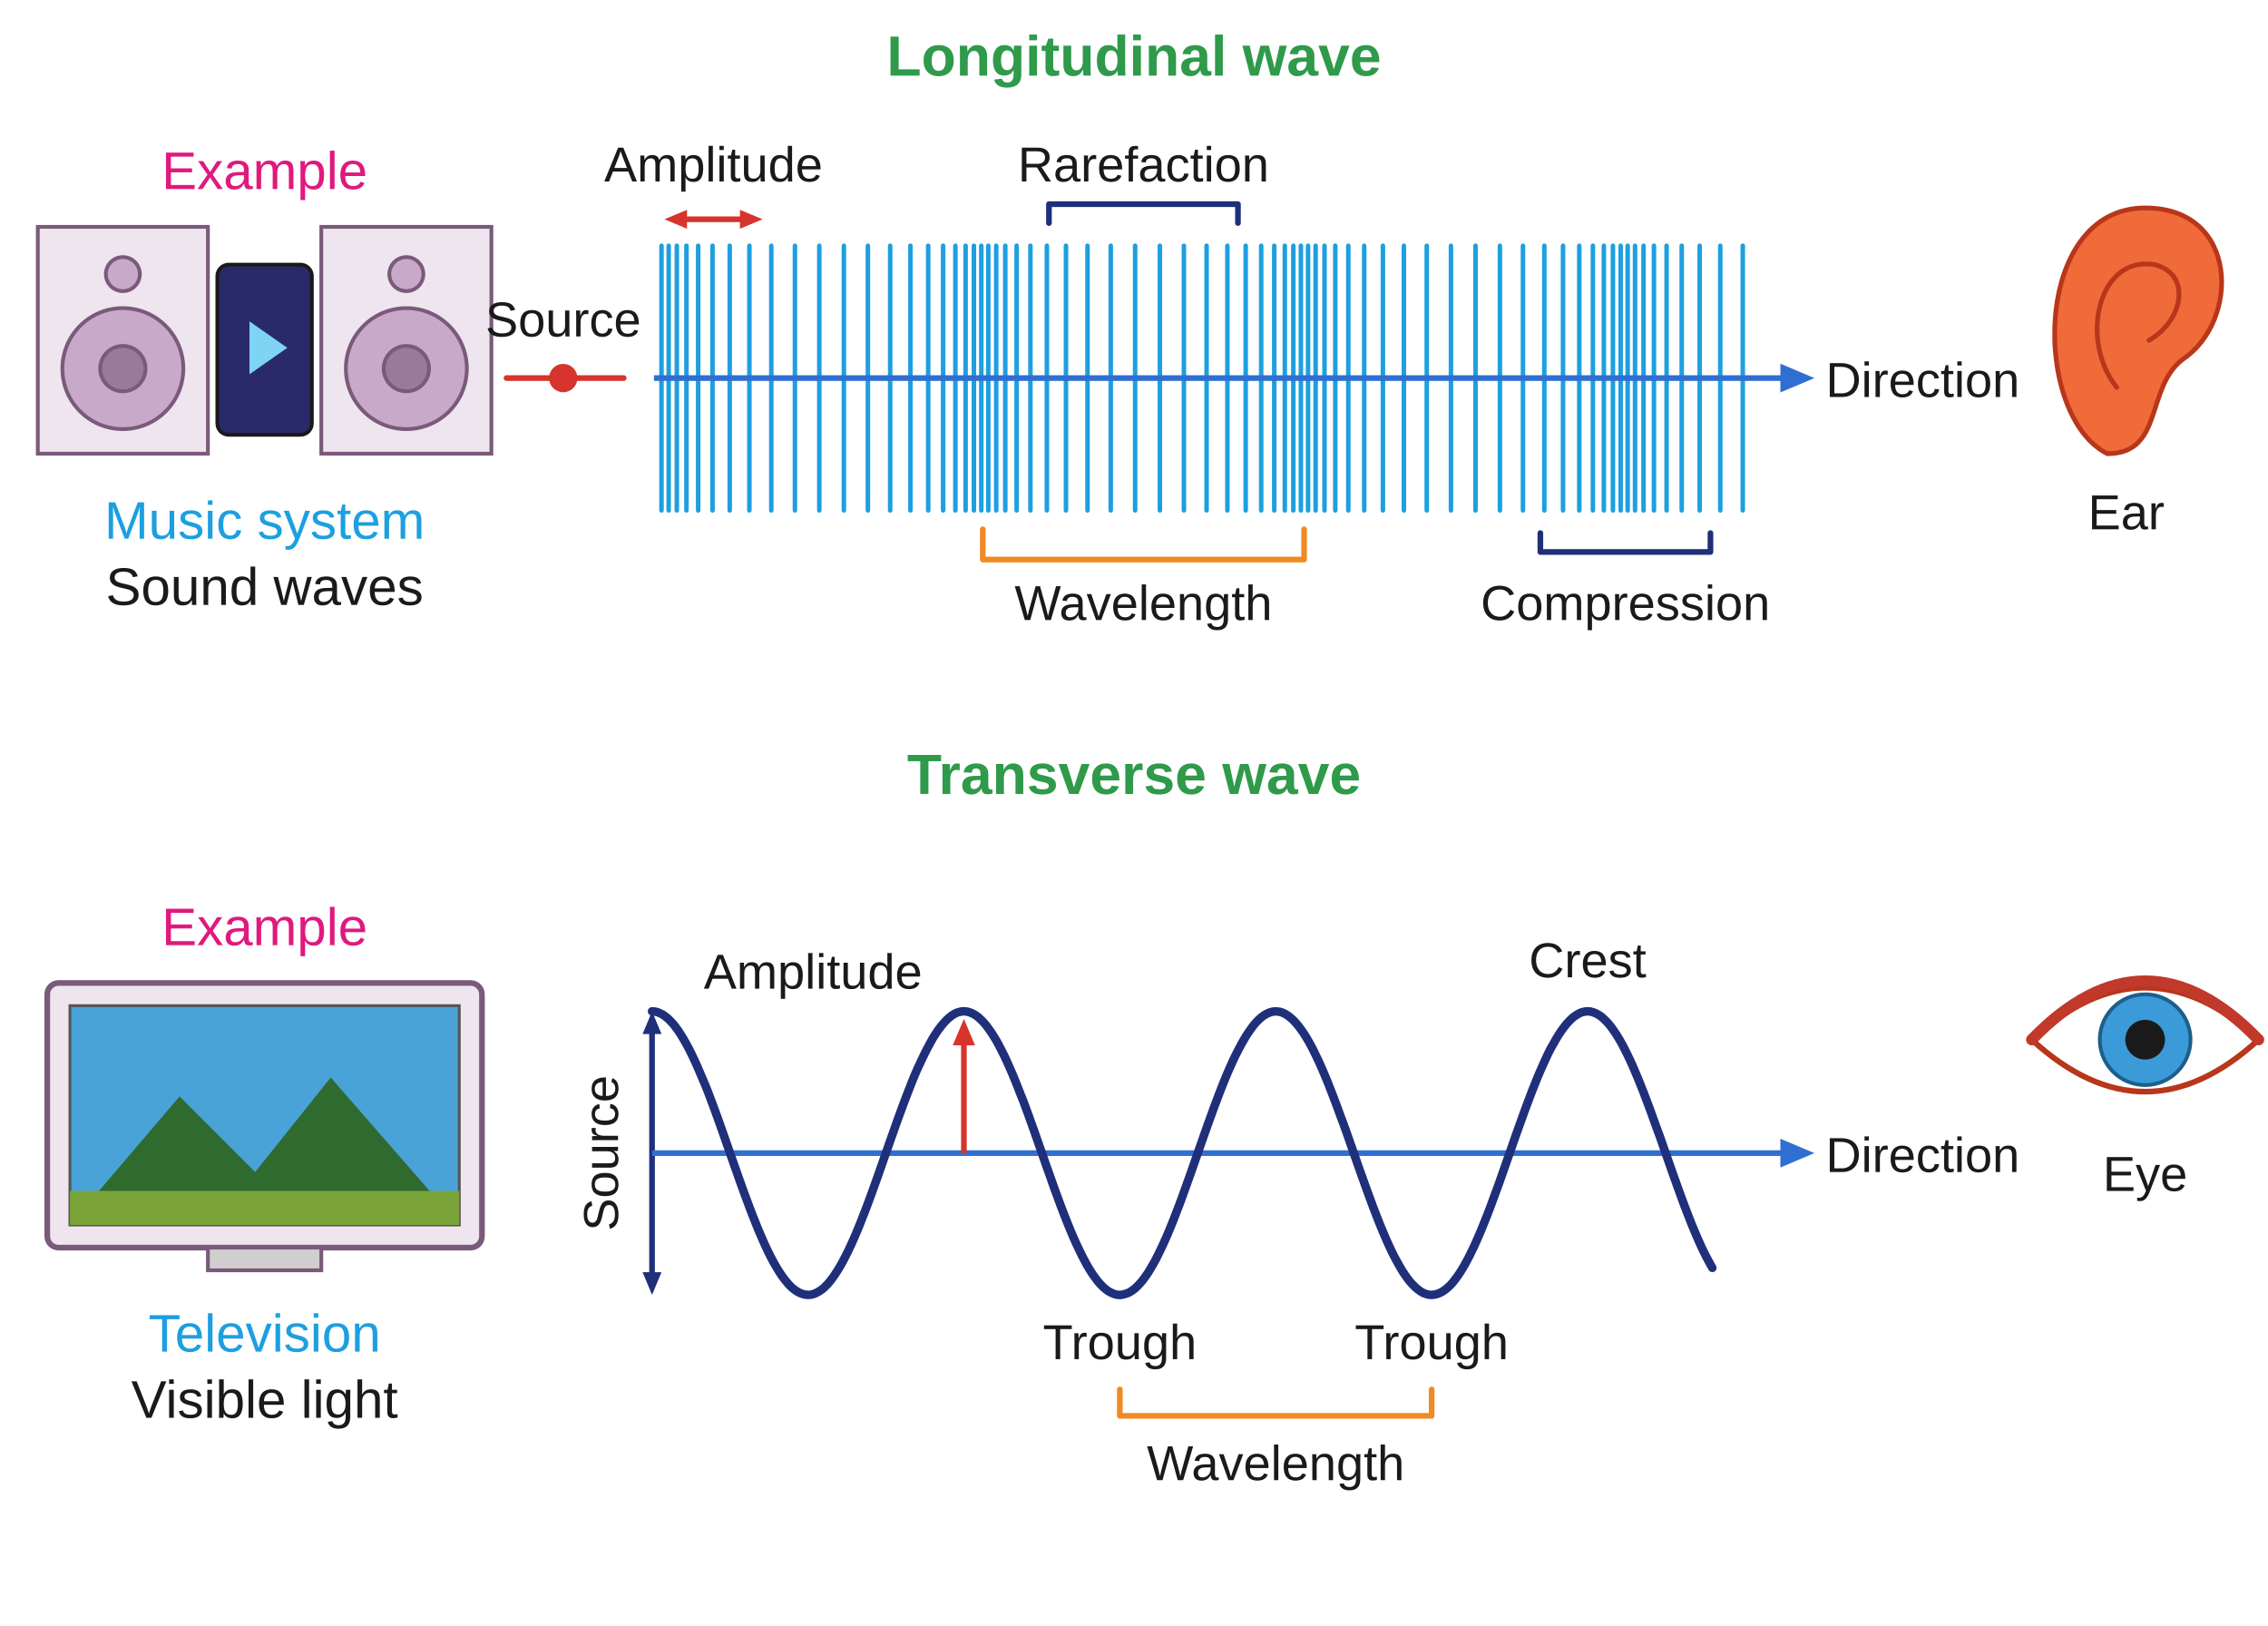
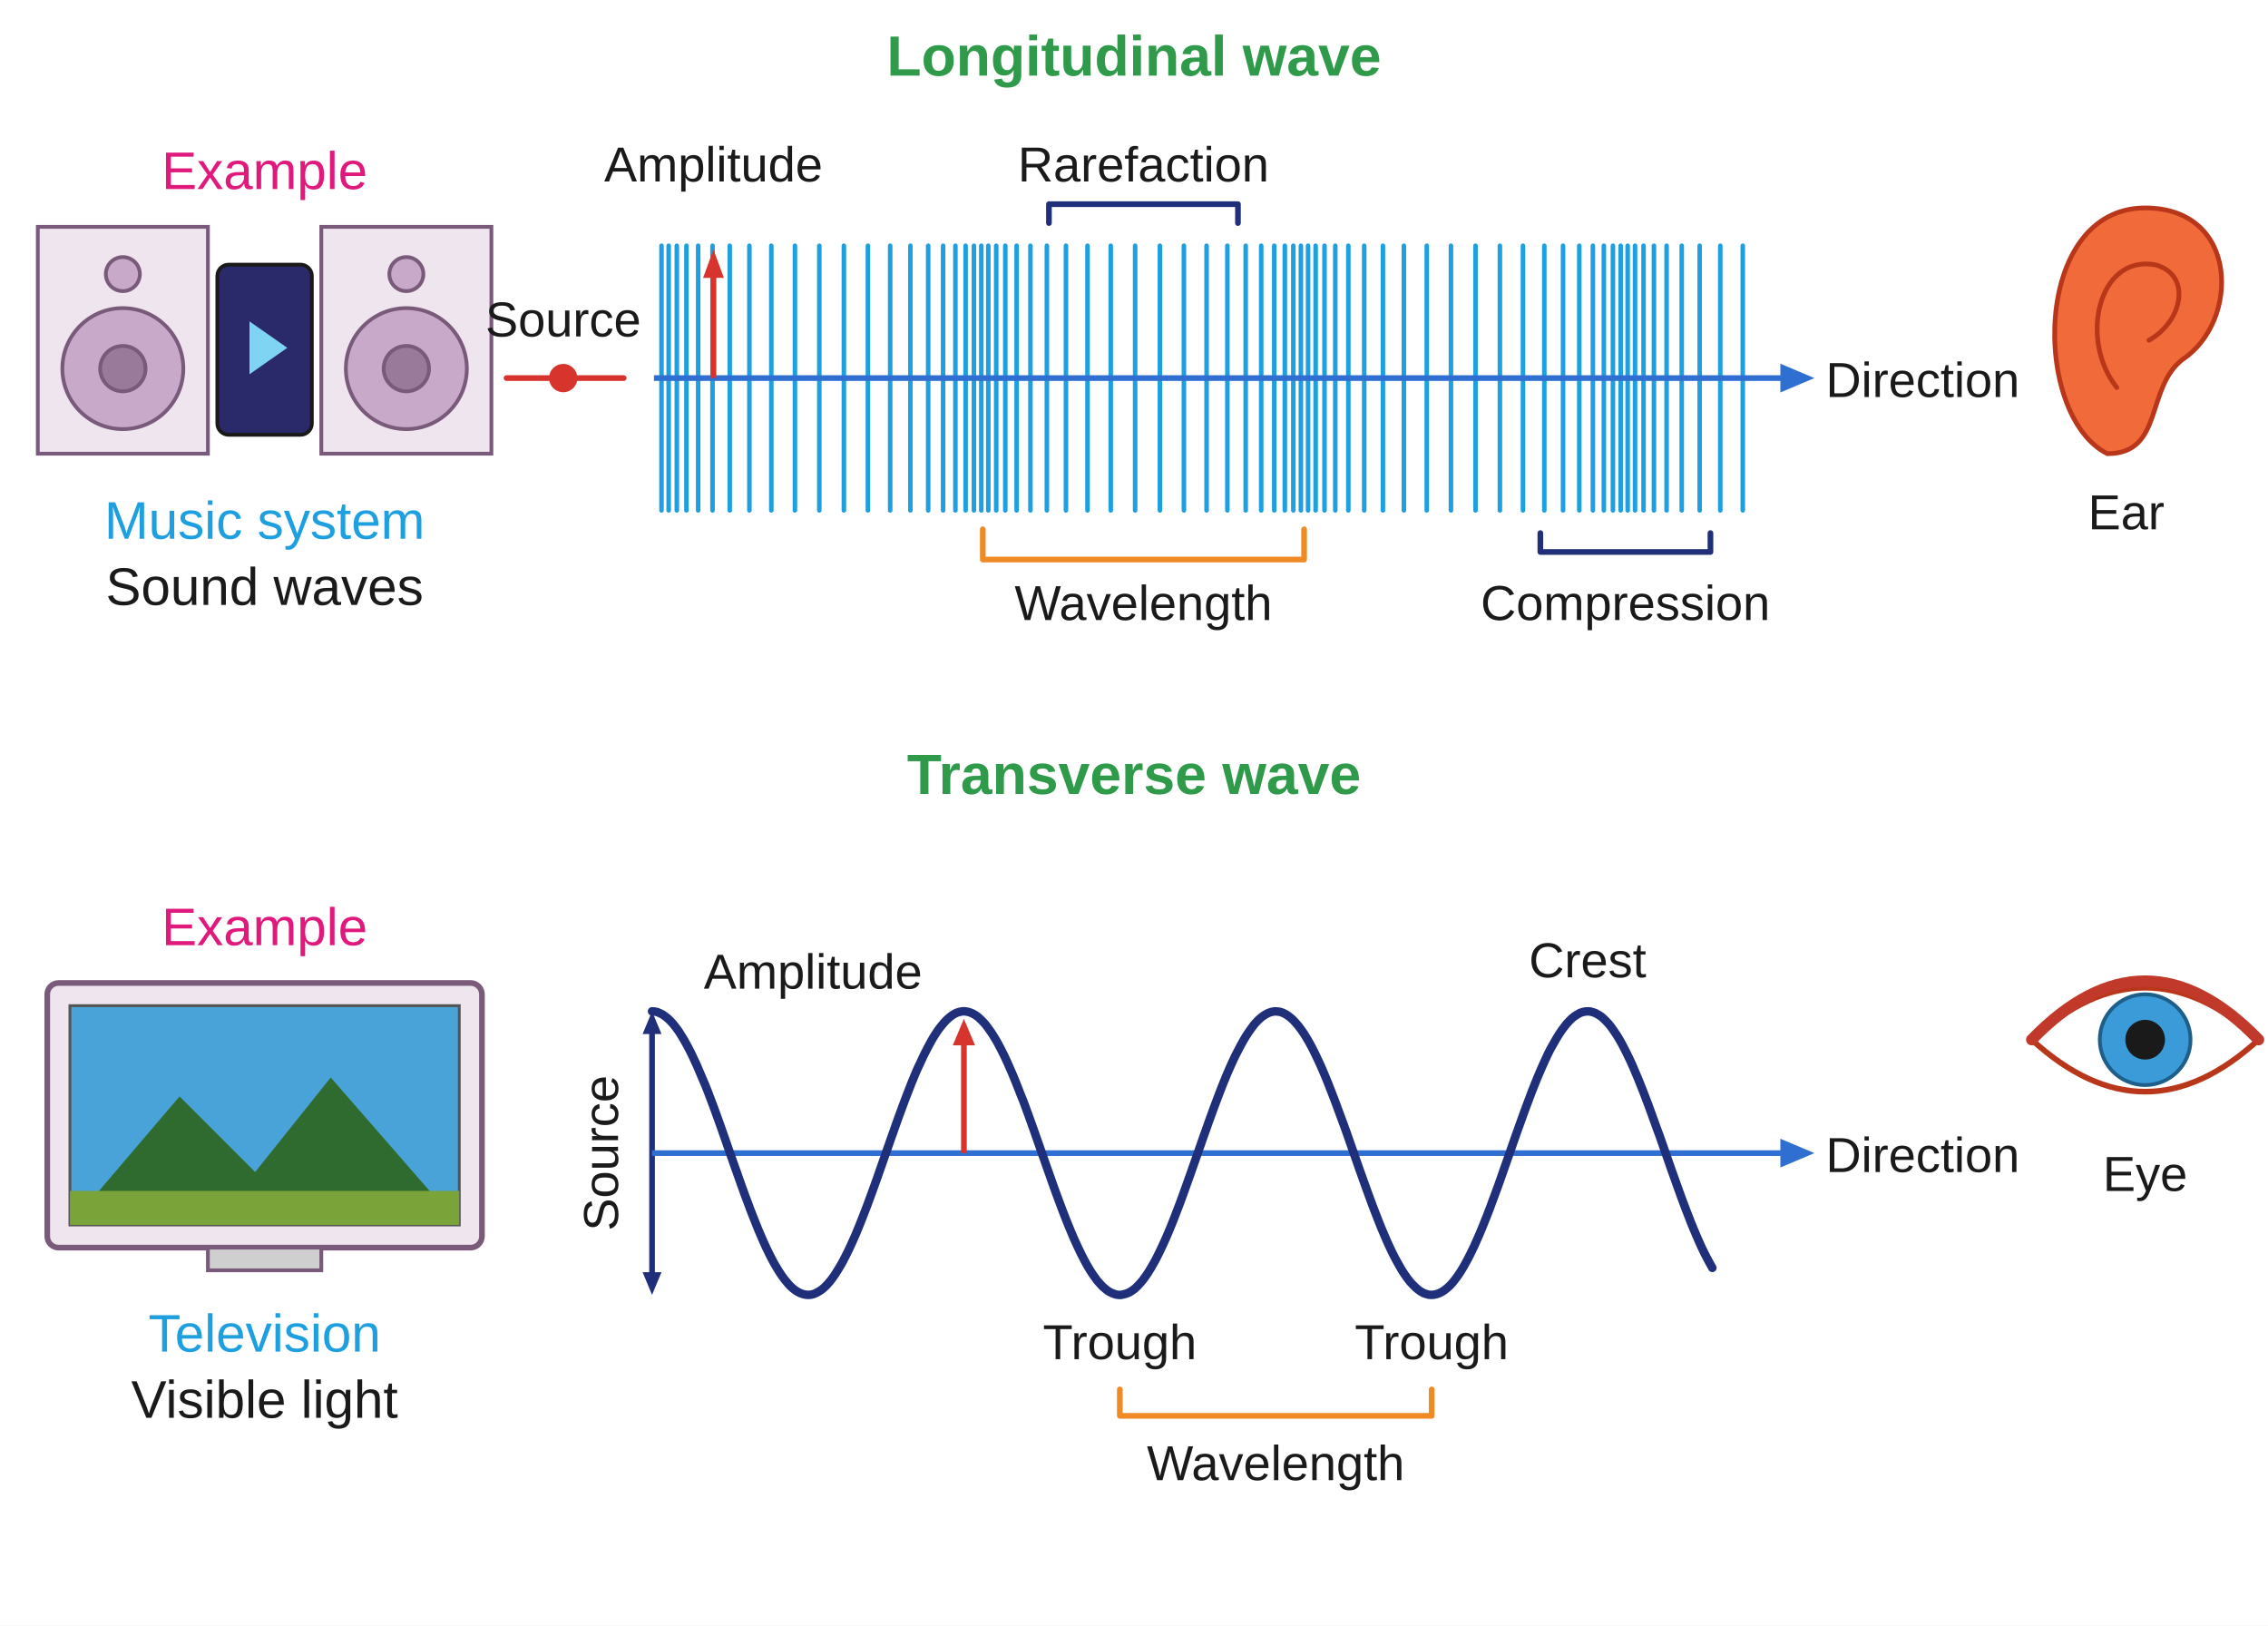
<svg xmlns="http://www.w3.org/2000/svg" viewBox="0 0 1200 860" font-family="Arial, Helvetica, sans-serif">
  <rect width="1200" height="860" fill="#ffffff" />
  <text x="600.0" y="40.0" font-size="30" fill="#2e9a4a" text-anchor="middle" font-weight="700">Longitudinal wave</text>
  <rect x="20.0" y="120.0" width="90.0" height="120.0" rx="0" stroke="#7a5a7a" stroke-width="2" fill="#efe5ef" />
  <rect x="170.0" y="120.0" width="90.0" height="120.0" rx="0" stroke="#7a5a7a" stroke-width="2" fill="#efe5ef" />
  <circle cx="65.0" cy="195.0" r="32.0" stroke="#7a5a7a" stroke-width="2" fill="#c9a9c9" />
  <circle cx="65.0" cy="195.0" r="12.0" stroke="#7a5a7a" stroke-width="2" fill="#9a7a9a" />
  <circle cx="65.0" cy="145.0" r="9.0" stroke="#7a5a7a" stroke-width="2" fill="#c9a9c9" />
  <circle cx="215.0" cy="195.0" r="32.0" stroke="#7a5a7a" stroke-width="2" fill="#c9a9c9" />
  <circle cx="215.0" cy="195.0" r="12.0" stroke="#7a5a7a" stroke-width="2" fill="#9a7a9a" />
  <circle cx="215.0" cy="145.0" r="9.0" stroke="#7a5a7a" stroke-width="2" fill="#c9a9c9" />
  <rect x="115.0" y="140.0" width="50.0" height="90.0" rx="6" stroke="#1a1a1a" stroke-width="2" fill="#2a2a6a" />
  <path d="M132.0 170.0 L152.0 184.0 L132.0 198.0 Z" stroke="none" stroke-width="0" fill="#7fd3f3" stroke-linejoin="round" stroke-linecap="round" />
  <text x="140.0" y="100.0" font-size="28" fill="#e0197d" text-anchor="middle" font-weight="400">Example</text>
  <text x="140.0" y="285.0" font-size="28" fill="#1d9fe0" text-anchor="middle" font-weight="400">Music system</text>
  <text x="140.0" y="320.0" font-size="28" fill="#1a1a1a" text-anchor="middle" font-weight="400">Sound waves</text>
  <line x1="268.0" y1="200.0" x2="330.0" y2="200.0" stroke="#d6342c" stroke-width="3" stroke-linecap="round" />
  <circle cx="298.0" cy="200.0" r="7.0" stroke="#d6342c" stroke-width="1" fill="#d6342c" />
  <text x="298.0" y="178.0" font-size="26" fill="#1a1a1a" text-anchor="middle" font-weight="400">Source</text>
  <line x1="350.0" y1="130.0" x2="350.0" y2="270.0" stroke="#1d9fe0" stroke-width="2.4" stroke-linecap="round" />
  <line x1="353.8" y1="130.0" x2="353.8" y2="270.0" stroke="#1d9fe0" stroke-width="2.4" stroke-linecap="round" />
  <line x1="358.1" y1="130.0" x2="358.1" y2="270.0" stroke="#1d9fe0" stroke-width="2.4" stroke-linecap="round" />
  <line x1="363.2" y1="130.0" x2="363.2" y2="270.0" stroke="#1d9fe0" stroke-width="2.4" stroke-linecap="round" />
  <line x1="369.4" y1="130.0" x2="369.4" y2="270.0" stroke="#1d9fe0" stroke-width="2.4" stroke-linecap="round" />
  <line x1="377.0" y1="130.0" x2="377.0" y2="270.0" stroke="#1d9fe0" stroke-width="2.4" stroke-linecap="round" />
  <line x1="386.1" y1="130.0" x2="386.1" y2="270.0" stroke="#1d9fe0" stroke-width="2.4" stroke-linecap="round" />
  <line x1="396.5" y1="130.0" x2="396.5" y2="270.0" stroke="#1d9fe0" stroke-width="2.4" stroke-linecap="round" />
  <line x1="408.1" y1="130.0" x2="408.1" y2="270.0" stroke="#1d9fe0" stroke-width="2.4" stroke-linecap="round" />
  <line x1="420.6" y1="130.0" x2="420.6" y2="270.0" stroke="#1d9fe0" stroke-width="2.4" stroke-linecap="round" />
  <line x1="433.5" y1="130.0" x2="433.5" y2="270.0" stroke="#1d9fe0" stroke-width="2.4" stroke-linecap="round" />
  <line x1="446.5" y1="130.0" x2="446.5" y2="270.0" stroke="#1d9fe0" stroke-width="2.4" stroke-linecap="round" />
  <line x1="459.2" y1="130.0" x2="459.2" y2="270.0" stroke="#1d9fe0" stroke-width="2.4" stroke-linecap="round" />
  <line x1="471.0" y1="130.0" x2="471.0" y2="270.0" stroke="#1d9fe0" stroke-width="2.4" stroke-linecap="round" />
  <line x1="481.7" y1="130.0" x2="481.7" y2="270.0" stroke="#1d9fe0" stroke-width="2.4" stroke-linecap="round" />
  <line x1="491.1" y1="130.0" x2="491.1" y2="270.0" stroke="#1d9fe0" stroke-width="2.4" stroke-linecap="round" />
  <line x1="499.0" y1="130.0" x2="499.0" y2="270.0" stroke="#1d9fe0" stroke-width="2.4" stroke-linecap="round" />
  <line x1="505.5" y1="130.0" x2="505.5" y2="270.0" stroke="#1d9fe0" stroke-width="2.4" stroke-linecap="round" />
  <line x1="510.9" y1="130.0" x2="510.9" y2="270.0" stroke="#1d9fe0" stroke-width="2.4" stroke-linecap="round" />
  <line x1="515.3" y1="130.0" x2="515.3" y2="270.0" stroke="#1d9fe0" stroke-width="2.4" stroke-linecap="round" />
  <line x1="519.2" y1="130.0" x2="519.2" y2="270.0" stroke="#1d9fe0" stroke-width="2.4" stroke-linecap="round" />
  <line x1="522.9" y1="130.0" x2="522.9" y2="270.0" stroke="#1d9fe0" stroke-width="2.4" stroke-linecap="round" />
  <line x1="527.1" y1="130.0" x2="527.1" y2="270.0" stroke="#1d9fe0" stroke-width="2.4" stroke-linecap="round" />
  <line x1="531.9" y1="130.0" x2="531.9" y2="270.0" stroke="#1d9fe0" stroke-width="2.4" stroke-linecap="round" />
  <line x1="537.9" y1="130.0" x2="537.9" y2="270.0" stroke="#1d9fe0" stroke-width="2.4" stroke-linecap="round" />
  <line x1="545.2" y1="130.0" x2="545.2" y2="270.0" stroke="#1d9fe0" stroke-width="2.4" stroke-linecap="round" />
  <line x1="553.9" y1="130.0" x2="553.9" y2="270.0" stroke="#1d9fe0" stroke-width="2.4" stroke-linecap="round" />
  <line x1="564.0" y1="130.0" x2="564.0" y2="270.0" stroke="#1d9fe0" stroke-width="2.4" stroke-linecap="round" />
  <line x1="575.4" y1="130.0" x2="575.4" y2="270.0" stroke="#1d9fe0" stroke-width="2.4" stroke-linecap="round" />
  <line x1="587.7" y1="130.0" x2="587.7" y2="270.0" stroke="#1d9fe0" stroke-width="2.4" stroke-linecap="round" />
  <line x1="600.6" y1="130.0" x2="600.6" y2="270.0" stroke="#1d9fe0" stroke-width="2.4" stroke-linecap="round" />
  <line x1="613.7" y1="130.0" x2="613.7" y2="270.0" stroke="#1d9fe0" stroke-width="2.4" stroke-linecap="round" />
  <line x1="626.4" y1="130.0" x2="626.4" y2="270.0" stroke="#1d9fe0" stroke-width="2.4" stroke-linecap="round" />
  <line x1="638.4" y1="130.0" x2="638.4" y2="270.0" stroke="#1d9fe0" stroke-width="2.4" stroke-linecap="round" />
  <line x1="649.4" y1="130.0" x2="649.4" y2="270.0" stroke="#1d9fe0" stroke-width="2.4" stroke-linecap="round" />
  <line x1="659.1" y1="130.0" x2="659.1" y2="270.0" stroke="#1d9fe0" stroke-width="2.4" stroke-linecap="round" />
  <line x1="667.3" y1="130.0" x2="667.3" y2="270.0" stroke="#1d9fe0" stroke-width="2.4" stroke-linecap="round" />
  <line x1="674.2" y1="130.0" x2="674.2" y2="270.0" stroke="#1d9fe0" stroke-width="2.4" stroke-linecap="round" />
  <line x1="679.8" y1="130.0" x2="679.8" y2="270.0" stroke="#1d9fe0" stroke-width="2.4" stroke-linecap="round" />
  <line x1="684.3" y1="130.0" x2="684.3" y2="270.0" stroke="#1d9fe0" stroke-width="2.4" stroke-linecap="round" />
  <line x1="688.3" y1="130.0" x2="688.3" y2="270.0" stroke="#1d9fe0" stroke-width="2.4" stroke-linecap="round" />
  <line x1="692.1" y1="130.0" x2="692.1" y2="270.0" stroke="#1d9fe0" stroke-width="2.4" stroke-linecap="round" />
  <line x1="696.1" y1="130.0" x2="696.1" y2="270.0" stroke="#1d9fe0" stroke-width="2.4" stroke-linecap="round" />
  <line x1="700.8" y1="130.0" x2="700.8" y2="270.0" stroke="#1d9fe0" stroke-width="2.4" stroke-linecap="round" />
  <line x1="706.5" y1="130.0" x2="706.5" y2="270.0" stroke="#1d9fe0" stroke-width="2.4" stroke-linecap="round" />
  <line x1="713.4" y1="130.0" x2="713.4" y2="270.0" stroke="#1d9fe0" stroke-width="2.4" stroke-linecap="round" />
  <line x1="721.8" y1="130.0" x2="721.8" y2="270.0" stroke="#1d9fe0" stroke-width="2.4" stroke-linecap="round" />
  <line x1="731.7" y1="130.0" x2="731.7" y2="270.0" stroke="#1d9fe0" stroke-width="2.4" stroke-linecap="round" />
  <line x1="742.8" y1="130.0" x2="742.8" y2="270.0" stroke="#1d9fe0" stroke-width="2.4" stroke-linecap="round" />
  <line x1="754.9" y1="130.0" x2="754.9" y2="270.0" stroke="#1d9fe0" stroke-width="2.4" stroke-linecap="round" />
  <line x1="767.7" y1="130.0" x2="767.7" y2="270.0" stroke="#1d9fe0" stroke-width="2.4" stroke-linecap="round" />
  <line x1="780.7" y1="130.0" x2="780.7" y2="270.0" stroke="#1d9fe0" stroke-width="2.4" stroke-linecap="round" />
  <line x1="793.6" y1="130.0" x2="793.6" y2="270.0" stroke="#1d9fe0" stroke-width="2.4" stroke-linecap="round" />
  <line x1="805.8" y1="130.0" x2="805.8" y2="270.0" stroke="#1d9fe0" stroke-width="2.4" stroke-linecap="round" />
  <line x1="817.1" y1="130.0" x2="817.1" y2="270.0" stroke="#1d9fe0" stroke-width="2.4" stroke-linecap="round" />
  <line x1="827.0" y1="130.0" x2="827.0" y2="270.0" stroke="#1d9fe0" stroke-width="2.4" stroke-linecap="round" />
  <line x1="835.6" y1="130.0" x2="835.6" y2="270.0" stroke="#1d9fe0" stroke-width="2.4" stroke-linecap="round" />
  <line x1="842.8" y1="130.0" x2="842.8" y2="270.0" stroke="#1d9fe0" stroke-width="2.4" stroke-linecap="round" />
  <line x1="848.6" y1="130.0" x2="848.6" y2="270.0" stroke="#1d9fe0" stroke-width="2.4" stroke-linecap="round" />
  <line x1="853.4" y1="130.0" x2="853.4" y2="270.0" stroke="#1d9fe0" stroke-width="2.4" stroke-linecap="round" />
  <line x1="857.5" y1="130.0" x2="857.5" y2="270.0" stroke="#1d9fe0" stroke-width="2.4" stroke-linecap="round" />
  <line x1="861.2" y1="130.0" x2="861.2" y2="270.0" stroke="#1d9fe0" stroke-width="2.4" stroke-linecap="round" />
  <line x1="865.1" y1="130.0" x2="865.1" y2="270.0" stroke="#1d9fe0" stroke-width="2.4" stroke-linecap="round" />
  <line x1="869.6" y1="130.0" x2="869.6" y2="270.0" stroke="#1d9fe0" stroke-width="2.4" stroke-linecap="round" />
  <line x1="875.1" y1="130.0" x2="875.1" y2="270.0" stroke="#1d9fe0" stroke-width="2.4" stroke-linecap="round" />
  <line x1="881.8" y1="130.0" x2="881.8" y2="270.0" stroke="#1d9fe0" stroke-width="2.4" stroke-linecap="round" />
  <line x1="889.8" y1="130.0" x2="889.8" y2="270.0" stroke="#1d9fe0" stroke-width="2.4" stroke-linecap="round" />
  <line x1="899.3" y1="130.0" x2="899.3" y2="270.0" stroke="#1d9fe0" stroke-width="2.4" stroke-linecap="round" />
  <line x1="910.2" y1="130.0" x2="910.2" y2="270.0" stroke="#1d9fe0" stroke-width="2.4" stroke-linecap="round" />
  <line x1="922.1" y1="130.0" x2="922.1" y2="270.0" stroke="#1d9fe0" stroke-width="2.4" stroke-linecap="round" />
  <line x1="346.0" y1="200.0" x2="945.6" y2="200.0" stroke="#2f6fd1" stroke-width="3" stroke-linecap="butt" />
  <path d="M960.0 200.0 L942.0 207.6 L942.0 192.4 Z" fill="#2f6fd1" />
  <text x="966.0" y="210.0" font-size="26" fill="#1a1a1a" text-anchor="start" font-weight="400">Direction</text>
  <path d="M1115 240 C1075 220 1075 110 1135 110 C1185 110 1185 170 1155 190 C1135 205 1145 240 1115 240 Z" stroke="#b8361a" stroke-width="2.5" fill="#f06a3a" stroke-linejoin="round" stroke-linecap="round" />
  <path d="M1120 205 C1100 180 1110 135 1140 140 C1160 145 1155 170 1137 180" stroke="#b8361a" stroke-width="2.5" fill="none" stroke-linejoin="round" stroke-linecap="round" />
  <text x="1125.0" y="280.0" font-size="26" fill="#1a1a1a" text-anchor="middle" font-weight="400">Ear</text>
  <path d="M815.0 282 L815.0 292 L905.0 292 L905.0 282" stroke="#1f2f7a" stroke-width="3" fill="none" stroke-linejoin="round" stroke-linecap="round" />
  <text x="860.0" y="328.0" font-size="26" fill="#1a1a1a" text-anchor="middle" font-weight="400">Compression</text>
  <path d="M555.0 118 L555.0 108 L655.0 108 L655.0 118" stroke="#1f2f7a" stroke-width="3" fill="none" stroke-linejoin="round" stroke-linecap="round" />
  <text x="605.0" y="96.0" font-size="26" fill="#1a1a1a" text-anchor="middle" font-weight="400">Rarefaction</text>
  <path d="M520.0 280 L520.0 296 L690.0 296 L690.0 280" stroke="#f08a24" stroke-width="3" fill="none" stroke-linejoin="round" stroke-linecap="round" />
  <text x="605.0" y="328.0" font-size="26" fill="#1a1a1a" text-anchor="middle" font-weight="400">Wavelength</text>
-   <line x1="361.1" y1="116.0" x2="393.9" y2="116.0" stroke="#d6342c" stroke-width="3" stroke-linecap="butt" />
-   <path d="M403.5 116.0 L391.5 121.0 L391.5 111.0 Z" fill="#d6342c" />
-   <path d="M351.5 116.0 L363.5 111.0 L363.5 121.0 Z" fill="#d6342c" />
+   <line x1="377.5" y1="200.0" x2="377.5" y2="146.0" stroke="#d6342c" stroke-width="3" stroke-linecap="butt" />
+   <path d="M377.5 132.0 L372.0 147.0 L383.0 147.0 Z" fill="#d6342c" />
  <text x="377.5" y="96.0" font-size="26" fill="#1a1a1a" text-anchor="middle" font-weight="400">Amplitude</text>
  <text x="600.0" y="420.0" font-size="30" fill="#2e9a4a" text-anchor="middle" font-weight="700">Transverse wave</text>
  <rect x="25.0" y="520.0" width="230.0" height="140.0" rx="6" stroke="#7a5a7a" stroke-width="3" fill="#efe5ef" />
  <rect x="37.0" y="532.0" width="206.0" height="116.0" rx="0" stroke="#555" stroke-width="1.5" fill="#4aa3d8" />
  <path d="M37.0 648.0 L95.0 580.0 L135.0 620.0 L175.0 570.0 L243.0 648.0 Z" stroke="none" stroke-width="0" fill="#2f6b2f" stroke-linejoin="round" stroke-linecap="round" />
  <rect x="37.0" y="630.0" width="206.0" height="18.0" rx="0" stroke="none" stroke-width="0" fill="#7aa43a" />
  <rect x="110.0" y="660.0" width="60.0" height="12.0" rx="0" stroke="#7a5a7a" stroke-width="2" fill="#cfcfcf" />
  <text x="140.0" y="500.0" font-size="28" fill="#e0197d" text-anchor="middle" font-weight="400">Example</text>
  <text x="140.0" y="715.0" font-size="28" fill="#1d9fe0" text-anchor="middle" font-weight="400">Television</text>
  <text x="140.0" y="750.0" font-size="28" fill="#1a1a1a" text-anchor="middle" font-weight="400">Visible light</text>
  <line x1="345.0" y1="544.6" x2="345.0" y2="675.4" stroke="#1f2f7a" stroke-width="3" stroke-linecap="butt" />
  <path d="M345.0 685.0 L340.0 673.0 L350.0 673.0 Z" fill="#1f2f7a" />
  <path d="M345.0 535.0 L350.0 547.0 L340.0 547.0 Z" fill="#1f2f7a" />
  <text x="327.0" y="610.0" font-size="26" fill="#1a1a1a" text-anchor="middle" font-weight="400" transform="rotate(-90 327.0 610.0)">Source</text>
  <line x1="345.0" y1="610.0" x2="945.6" y2="610.0" stroke="#2f6fd1" stroke-width="3" stroke-linecap="butt" />
  <path d="M960.0 610.0 L942.0 617.6 L942.0 602.4 Z" fill="#2f6fd1" />
  <text x="966.0" y="620.0" font-size="26" fill="#1a1a1a" text-anchor="start" font-weight="400">Direction</text>
  <path d="M345.0 535.0 L346.4 535.1 L347.8 535.4 L349.2 536.0 L350.6 536.7 L352.0 537.7 L353.4 538.8 L354.8 540.2 L356.2 541.7 L357.6 543.5 L359.0 545.4 L360.4 547.6 L361.8 549.9 L363.2 552.4 L364.6 555.0 L366.0 557.8 L367.4 560.8 L368.8 563.8 L370.2 567.1 L371.6 570.4 L373.1 573.9 L374.5 577.4 L375.9 581.1 L377.3 584.8 L378.7 588.6 L380.1 592.5 L381.5 596.4 L382.9 600.4 L384.3 604.4 L385.7 608.4 L387.1 612.4 L388.5 616.4 L389.9 620.3 L391.3 624.3 L392.7 628.2 L394.1 632.1 L395.5 635.8 L396.9 639.6 L398.3 643.2 L399.7 646.7 L401.1 650.2 L402.5 653.5 L403.9 656.7 L405.3 659.8 L406.7 662.7 L408.1 665.5 L409.5 668.1 L410.9 670.5 L412.3 672.8 L413.7 674.9 L415.1 676.8 L416.5 678.5 L417.9 680.1 L419.3 681.4 L420.7 682.5 L422.1 683.4 L423.5 684.1 L424.9 684.6 L426.3 684.9 L427.7 685.0 L429.1 684.9 L430.6 684.5 L432.0 683.9 L433.4 683.1 L434.8 682.2 L436.2 681.0 L437.6 679.6 L439.0 678.0 L440.4 676.2 L441.8 674.2 L443.2 672.0 L444.6 669.7 L446.0 667.2 L447.4 664.5 L448.8 661.7 L450.2 658.7 L451.6 655.6 L453.0 652.4 L454.4 649.0 L455.8 645.5 L457.2 641.9 L458.6 638.3 L460.0 634.5 L461.4 630.7 L462.8 626.8 L464.2 622.9 L465.6 618.9 L467.0 614.9 L468.4 610.9 L469.8 606.9 L471.2 602.9 L472.6 599.0 L474.0 595.0 L475.4 591.1 L476.8 587.3 L478.2 583.5 L479.6 579.8 L481.0 576.2 L482.4 572.6 L483.8 569.2 L485.2 565.9 L486.7 562.7 L488.1 559.7 L489.5 556.8 L490.9 554.1 L492.3 551.5 L493.7 549.0 L495.1 546.8 L496.5 544.7 L497.9 542.9 L499.3 541.2 L500.7 539.7 L502.1 538.4 L503.5 537.3 L504.9 536.4 L506.3 535.7 L507.7 535.3 L509.1 535.0 L510.5 535.0 L511.9 535.2 L513.3 535.6 L514.7 536.2 L516.1 537.0 L517.5 538.0 L518.9 539.3 L520.3 540.7 L521.7 542.3 L523.1 544.2 L524.5 546.2 L525.9 548.4 L527.3 550.7 L528.7 553.3 L530.1 556.0 L531.5 558.8 L532.9 561.8 L534.3 565.0 L535.7 568.2 L537.1 571.6 L538.5 575.1 L539.9 578.7 L541.4 582.4 L542.8 586.2 L544.2 590.0 L545.6 593.9 L547.0 597.8 L548.4 601.8 L549.8 605.8 L551.2 609.8 L552.6 613.8 L554.0 617.8 L555.4 621.7 L556.8 625.7 L558.2 629.6 L559.6 633.4 L561.0 637.2 L562.4 640.9 L563.8 644.5 L565.2 648.0 L566.6 651.4 L568.0 654.7 L569.4 657.8 L570.8 660.8 L572.2 663.7 L573.6 666.4 L575.0 669.0 L576.4 671.4 L577.8 673.6 L579.2 675.6 L580.6 677.5 L582.0 679.1 L583.4 680.6 L584.8 681.8 L586.2 682.9 L587.6 683.7 L589.0 684.3 L590.4 684.8 L591.8 685.0 L593.2 685.0 L594.6 684.7 L596.0 684.3 L597.5 683.7 L598.9 682.8 L600.3 681.8 L601.7 680.5 L603.1 679.0 L604.5 677.4 L605.9 675.5 L607.3 673.5 L608.7 671.2 L610.1 668.8 L611.5 666.3 L612.9 663.5 L614.3 660.6 L615.7 657.6 L617.1 654.5 L618.5 651.2 L619.9 647.8 L621.3 644.3 L622.7 640.6 L624.1 637.0 L625.5 633.2 L626.9 629.3 L628.3 625.4 L629.7 621.5 L631.1 617.5 L632.5 613.5 L633.9 609.5 L635.3 605.5 L636.7 601.5 L638.1 597.6 L639.5 593.6 L640.9 589.8 L642.3 585.9 L643.7 582.2 L645.1 578.5 L646.5 574.9 L647.9 571.4 L649.3 568.0 L650.7 564.8 L652.1 561.7 L653.5 558.7 L655.0 555.8 L656.4 553.1 L657.8 550.6 L659.2 548.2 L660.6 546.1 L662.0 544.1 L663.4 542.2 L664.8 540.6 L666.2 539.2 L667.6 538.0 L669.0 537.0 L670.4 536.2 L671.8 535.6 L673.2 535.2 L674.6 535.0 L676.0 535.1 L677.4 535.3 L678.8 535.8 L680.2 536.5 L681.6 537.4 L683.0 538.5 L684.4 539.8 L685.8 541.3 L687.2 543.0 L688.6 544.9 L690.0 546.9 L691.4 549.2 L692.8 551.6 L694.2 554.2 L695.6 557.0 L697.0 559.9 L698.4 562.9 L699.8 566.1 L701.2 569.4 L702.6 572.8 L704.0 576.4 L705.4 580.0 L706.8 583.7 L708.2 587.5 L709.6 591.3 L711.1 595.3 L712.5 599.2 L713.9 603.2 L715.3 607.2 L716.7 611.2 L718.1 615.2 L719.5 619.2 L720.9 623.1 L722.3 627.0 L723.7 630.9 L725.1 634.7 L726.5 638.5 L727.9 642.1 L729.3 645.7 L730.7 649.2 L732.1 652.5 L733.5 655.8 L734.9 658.9 L736.3 661.9 L737.7 664.7 L739.1 667.3 L740.5 669.8 L741.9 672.2 L743.3 674.3 L744.7 676.3 L746.1 678.1 L747.5 679.6 L748.9 681.0 L750.3 682.2 L751.7 683.2 L753.1 684.0 L754.5 684.5 L755.9 684.9 L757.3 685.0 L758.7 684.9 L760.1 684.6 L761.5 684.1 L762.9 683.4 L764.3 682.5 L765.8 681.3 L767.2 680.0 L768.6 678.5 L770.0 676.7 L771.4 674.8 L772.8 672.7 L774.2 670.4 L775.6 667.9 L777.0 665.3 L778.4 662.5 L779.8 659.6 L781.2 656.5 L782.6 653.3 L784.0 650.0 L785.4 646.5 L786.8 643.0 L788.2 639.4 L789.6 635.6 L791.0 631.8 L792.4 628.0 L793.8 624.1 L795.2 620.1 L796.6 616.1 L798.0 612.1 L799.4 608.1 L800.8 604.1 L802.2 600.1 L803.6 596.2 L805.0 592.3 L806.4 588.4 L807.8 584.6 L809.2 580.9 L810.6 577.2 L812.0 573.7 L813.4 570.2 L814.8 566.9 L816.2 563.7 L817.6 560.6 L819.0 557.6 L820.4 554.8 L821.9 552.2 L823.3 549.7 L824.7 547.4 L826.1 545.3 L827.5 543.4 L828.9 541.6 L830.3 540.1 L831.7 538.7 L833.1 537.6 L834.5 536.7 L835.9 535.9 L837.3 535.4 L838.7 535.1 L840.1 535.0 L841.5 535.1 L842.9 535.5 L844.3 536.0 L845.7 536.8 L847.1 537.7 L848.5 538.9 L849.9 540.3 L851.3 541.8 L852.7 543.6 L854.1 545.6 L855.5 547.7 L856.9 550.0 L858.3 552.5 L859.7 555.2 L861.1 558.0 L862.5 560.9 L863.9 564.0 L865.3 567.3 L866.7 570.6 L868.1 574.1 L869.5 577.6 L870.9 581.3 L872.3 585.0 L873.7 588.8 L875.1 592.7 L876.5 596.6 L878.0 600.6 L879.4 604.6 L880.8 608.6 L882.2 612.6 L883.6 616.6 L885.0 620.6 L886.4 624.5 L887.8 628.4 L889.2 632.3 L890.6 636.1 L892.0 639.8 L893.4 643.4 L894.8 647.0 L896.2 650.4 L897.6 653.7 L899.0 656.9 L900.4 660.0 L901.8 662.9 L903.2 665.6 L904.6 668.2 L906.0 670.7" stroke="#1f2f7a" stroke-width="4.5" fill="none" stroke-linejoin="round" stroke-linecap="round" />
  <path d="M1075 550 Q1135 495 1195 550 Q1135 605 1075 550 Z" stroke="#b8361a" stroke-width="3" fill="#ffffff" stroke-linejoin="round" stroke-linecap="round" />
  <circle cx="1135.0" cy="550.0" r="24.0" stroke="#1d5f8a" stroke-width="2" fill="#3a9bd8" />
  <circle cx="1135.0" cy="550.0" r="10.0" stroke="#1a1a1a" stroke-width="1" fill="#1a1a1a" />
  <path d="M1075 550 Q1135 488 1195 550" stroke="#c0392b" stroke-width="6" fill="none" stroke-linejoin="round" stroke-linecap="round" />
  <text x="1135.0" y="630.0" font-size="26" fill="#1a1a1a" text-anchor="middle" font-weight="400">Eye</text>
  <line x1="510.0" y1="610.0" x2="510.0" y2="550.2" stroke="#d6342c" stroke-width="3" stroke-linecap="butt" />
  <path d="M510.0 539.0 L515.9 553.0 L504.1 553.0 Z" fill="#d6342c" />
  <text x="488.0" y="523.0" font-size="26" fill="#1a1a1a" text-anchor="end" font-weight="400">Amplitude</text>
  <text x="840.0" y="517.0" font-size="26" fill="#1a1a1a" text-anchor="middle" font-weight="400">Crest</text>
  <text x="592.5" y="719.0" font-size="26" fill="#1a1a1a" text-anchor="middle" font-weight="400">Trough</text>
  <text x="757.5" y="719.0" font-size="26" fill="#1a1a1a" text-anchor="middle" font-weight="400">Trough</text>
  <path d="M592.5 735 L592.5 749 L757.5 749 L757.5 735" stroke="#f08a24" stroke-width="3" fill="none" stroke-linejoin="round" stroke-linecap="round" />
  <text x="675.0" y="783.0" font-size="26" fill="#1a1a1a" text-anchor="middle" font-weight="400">Wavelength</text>
</svg>
